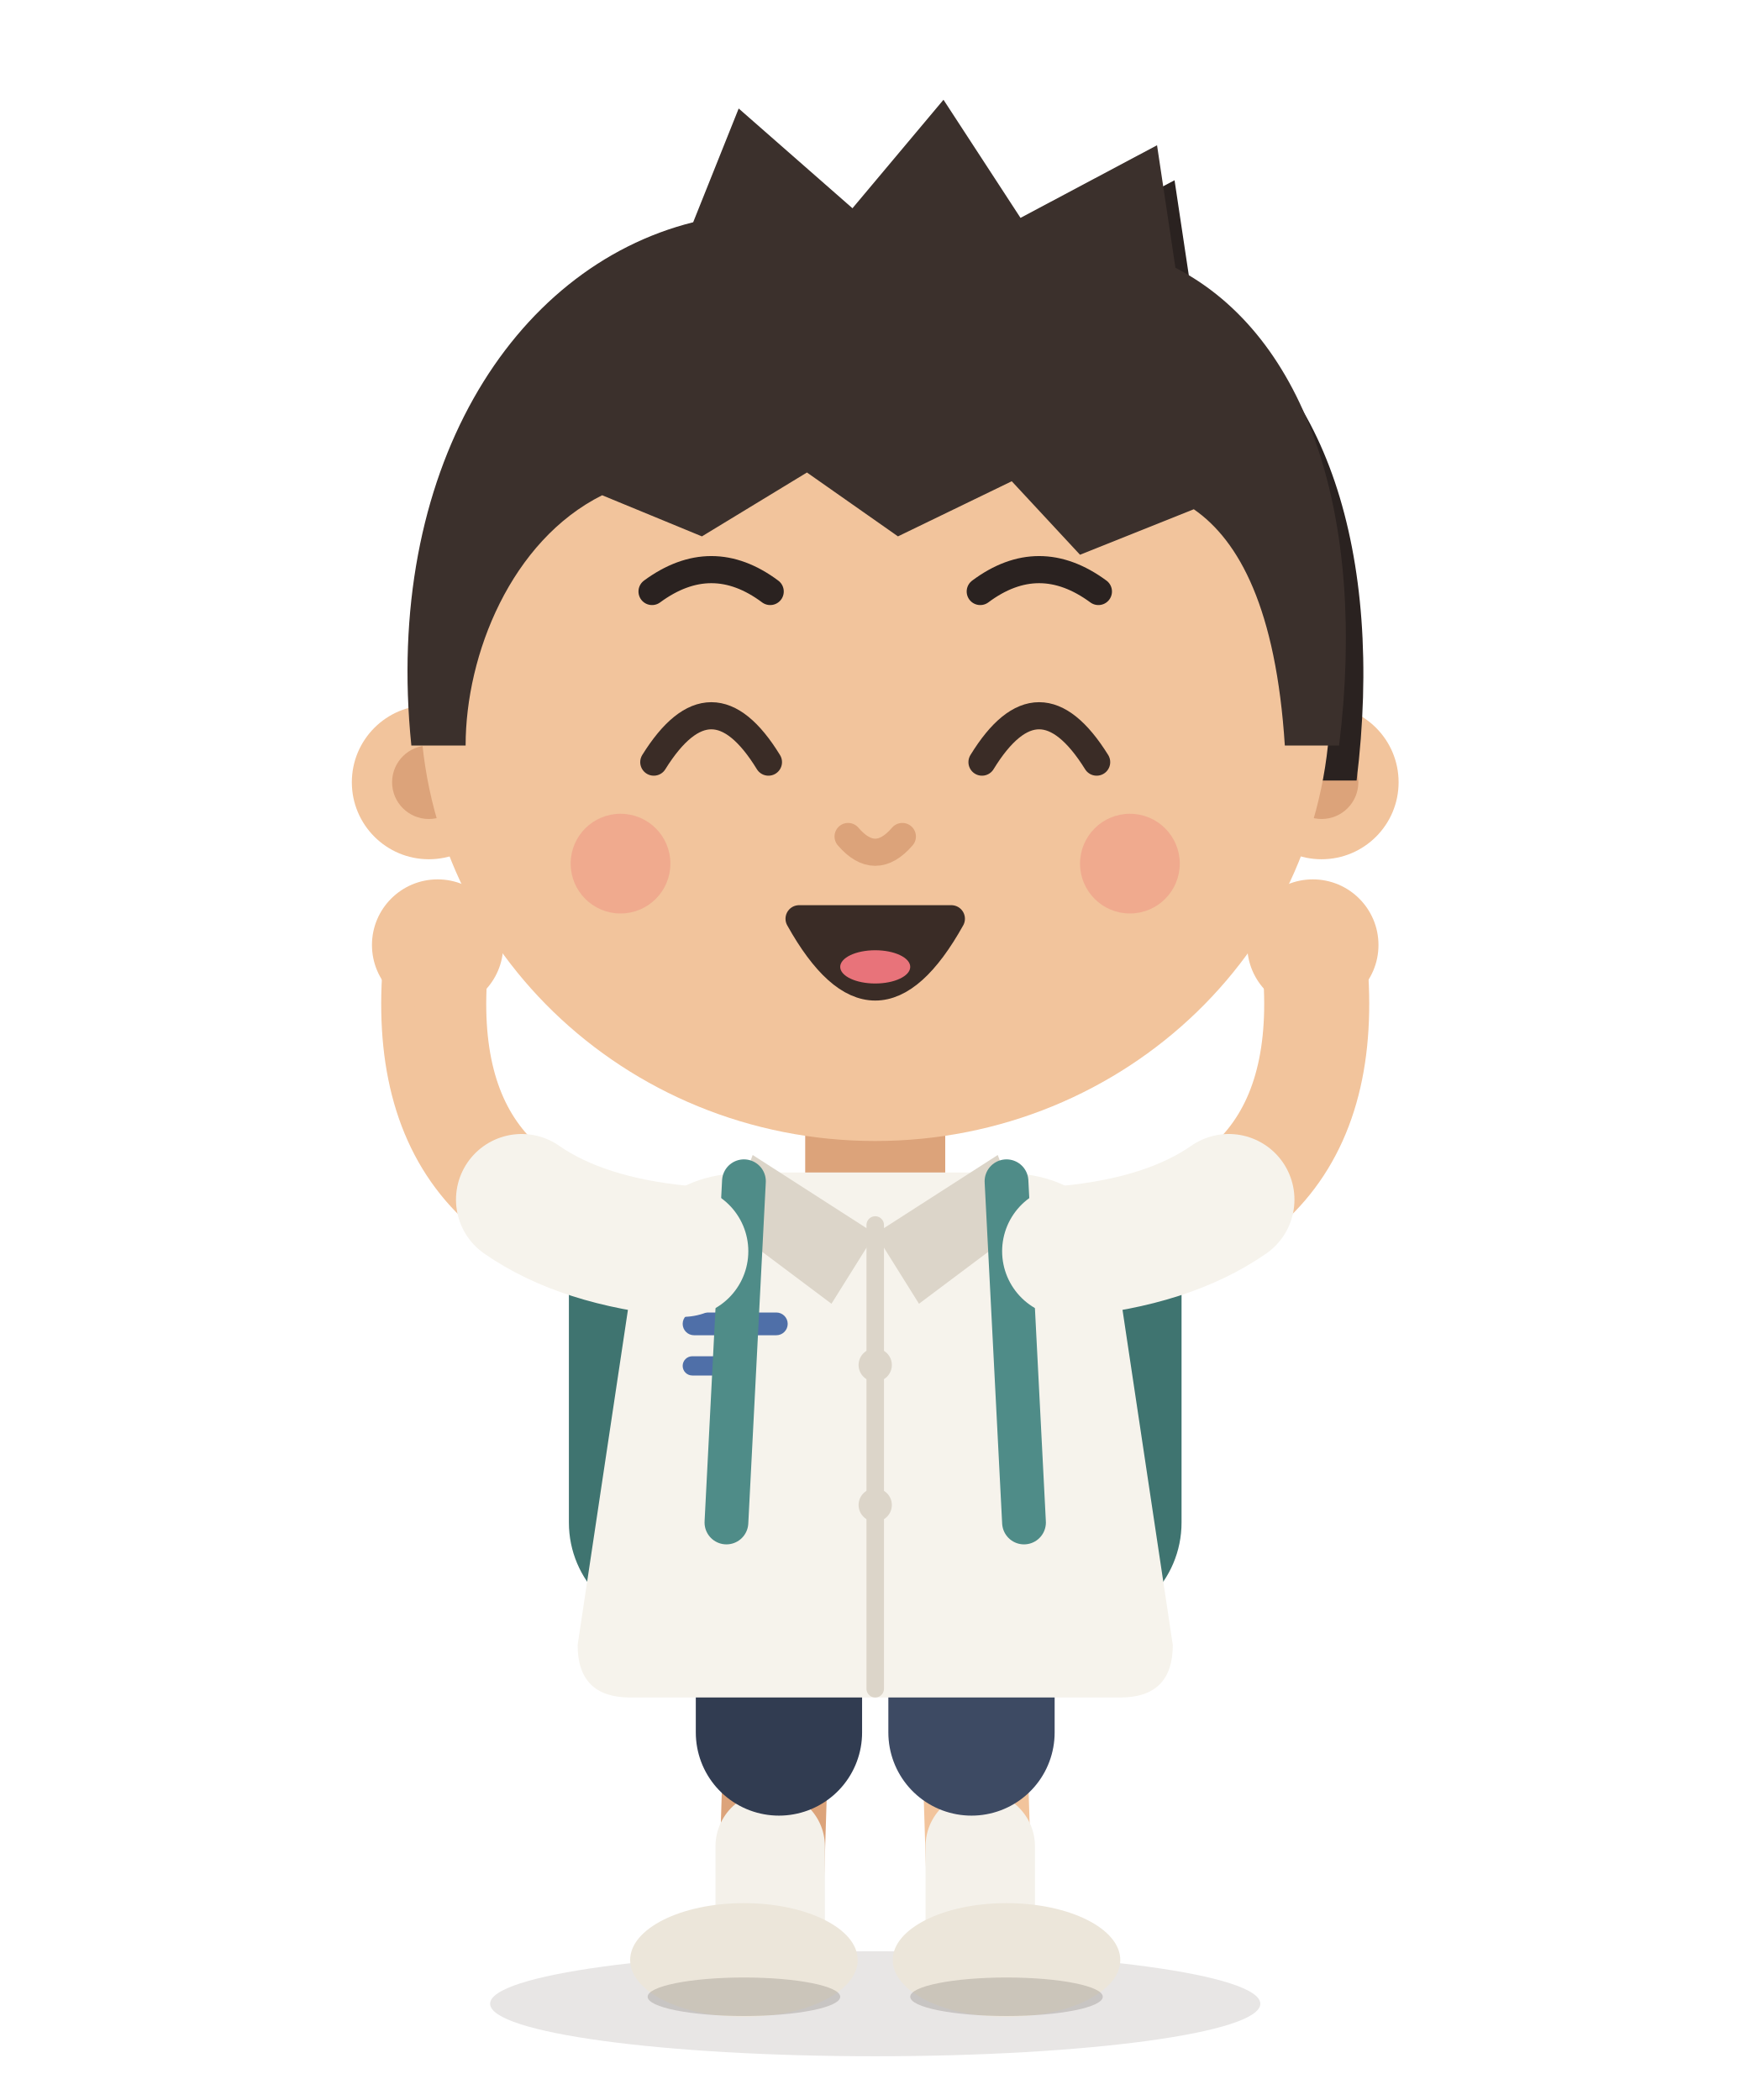
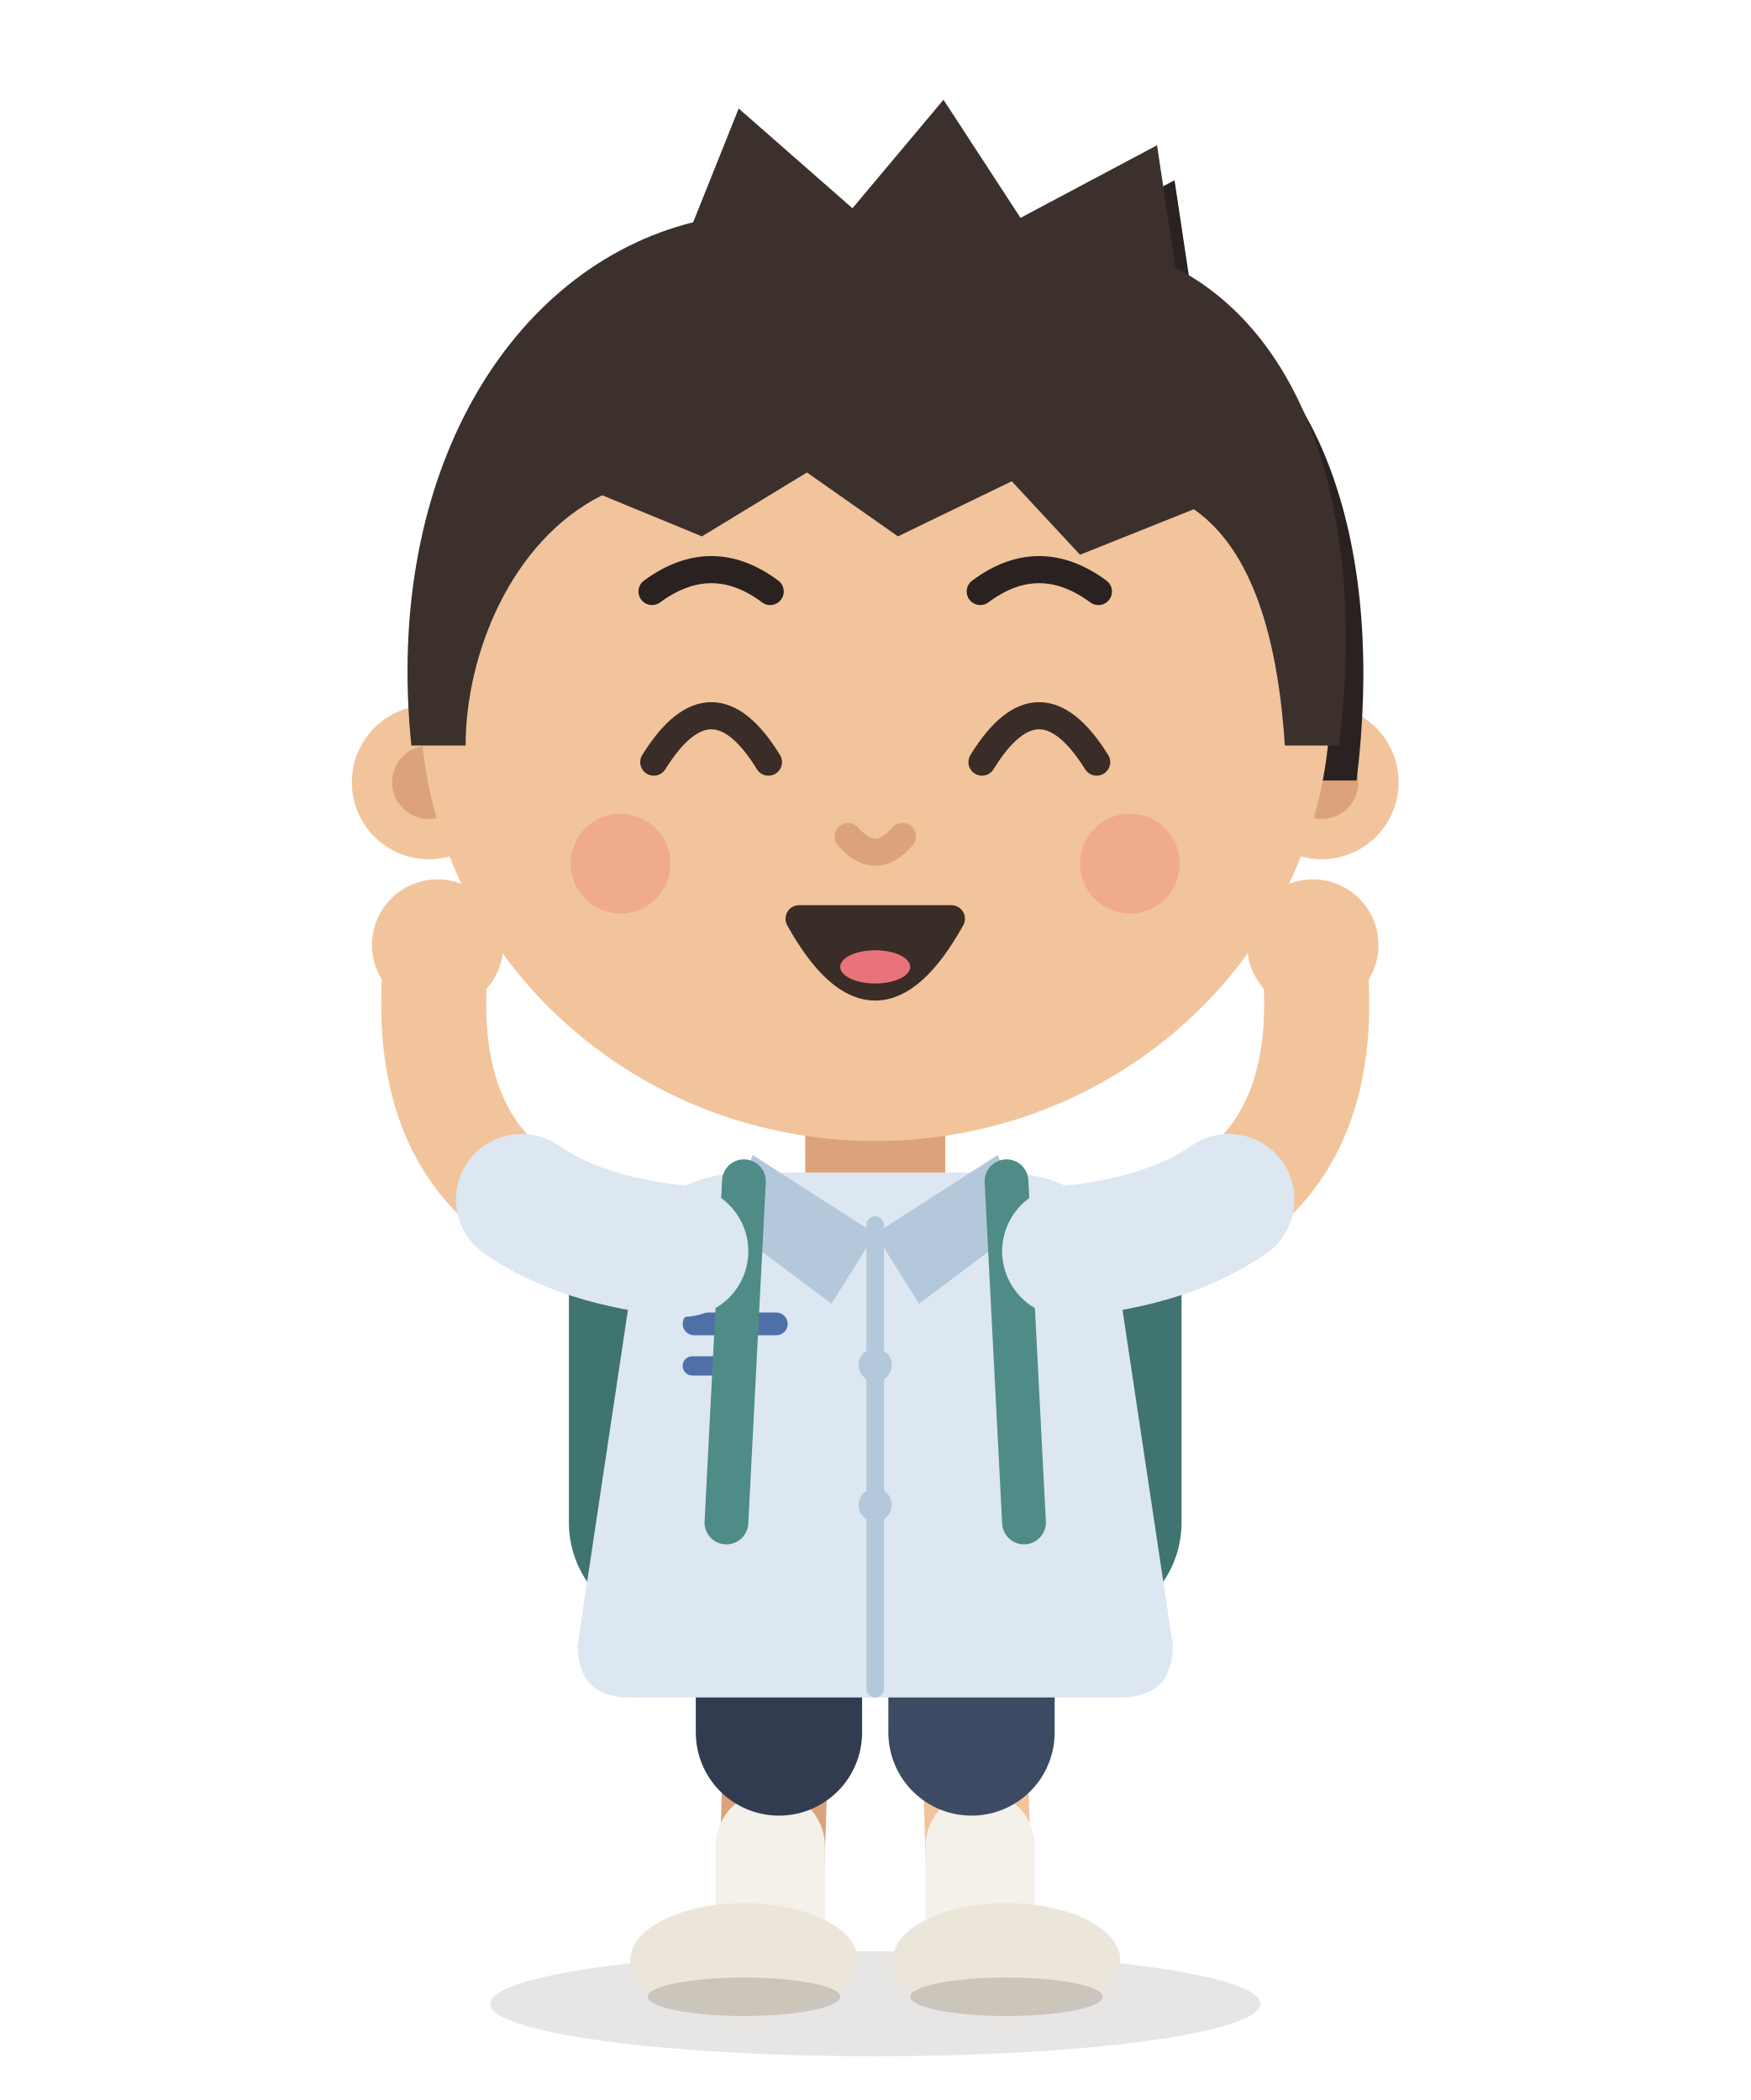
<svg xmlns="http://www.w3.org/2000/svg" viewBox="0 0 200 240" width="200" height="240">
  <ellipse cx="100" cy="229" rx="44" ry="6" fill="#3A2C26" opacity=".12" />
  <rect x="65" y="136" width="70" height="50" rx="12" fill="#3F7470" />
  <path d="M89 188L88 220" fill="none" stroke="#DCA37A" stroke-width="12" stroke-linecap="round" stroke-linejoin="round" />
  <path d="M111 188L112 220" fill="none" stroke="#F2C49C" stroke-width="12" stroke-linecap="round" stroke-linejoin="round" />
  <path d="M88 211L88 220" fill="none" stroke="#F4F1EA" stroke-width="12.5" stroke-linecap="round" stroke-linejoin="round" />
  <path d="M112 211L112 220" fill="none" stroke="#F4F1EA" stroke-width="12.5" stroke-linecap="round" stroke-linejoin="round" />
  <path d="M89 184L89 198" fill="none" stroke="#313C51" stroke-width="19" stroke-linecap="round" stroke-linejoin="round" />
  <path d="M111 184L111 198" fill="none" stroke="#3D4A63" stroke-width="19" stroke-linecap="round" stroke-linejoin="round" />
  <ellipse cx="85" cy="224" rx="13" ry="6.5" fill="#ECE6DA" />
  <ellipse cx="115" cy="224" rx="13" ry="6.5" fill="#ECE6DA" />
  <ellipse cx="85" cy="228.2" rx="11" ry="2.2" fill="#3A2C26" opacity=".18" />
  <ellipse cx="115" cy="228.2" rx="11" ry="2.2" fill="#3A2C26" opacity=".18" />
  <rect x="92" y="116.4" width="16" height="23.6" fill="#DCA37A" />
-   <path d="M72 148Q72 134 86 134L114 134Q128 134 128 148L134 188Q134 194 128 194L72 194Q66 194 66 188Z" fill="#F6F3EC" />
-   <path d="M100 140L100 193" fill="none" stroke="#DCD5C9" stroke-width="2" stroke-linecap="round" stroke-linejoin="round" />
-   <circle cx="100" cy="156" r="1.9" fill="#DCD5C9" />
-   <circle cx="100" cy="172" r="1.9" fill="#DCD5C9" />
+   <path d="M72 148Q72 134 86 134L114 134Q128 134 128 148L134 188Q134 194 128 194L72 194Q66 194 66 188Z" fill="#DCE7F1" />
+   <path d="M100 140L100 193" fill="none" stroke="#B4C8DB" stroke-width="2" stroke-linecap="round" stroke-linejoin="round" />
+   <circle cx="100" cy="156" r="1.9" fill="#B4C8DB" />
+   <circle cx="100" cy="172" r="1.9" fill="#B4C8DB" />
  <rect x="78" y="150" width="12" height="2.6" rx="1.3" fill="#4F6FA8" />
  <rect x="78" y="155" width="8" height="2.2" rx="1.1" fill="#4F6FA8" />
-   <path d="M86 132L100 141L95 149L83 140ZM114 132L100 141L105 149L117 140Z" fill="#DCD5C9" />
+   <path d="M86 132L100 141L95 149L83 140ZM114 132L100 141L105 149L117 140Z" fill="#B4C8DB" />
  <path d="M85 135L83 174M115 135L117 174" fill="none" stroke="#4F8C88" stroke-width="5" stroke-linecap="round" stroke-linejoin="round" />
  <circle cx="49" cy="89.4" r="8.8" fill="#F2C49C" />
  <circle cx="151" cy="89.4" r="8.8" fill="#F2C49C" />
  <circle cx="49" cy="89.4" r="4.2" fill="#DCA37A" />
  <circle cx="151" cy="89.4" r="4.2" fill="#DCA37A" />
  <g transform="translate(2 4)">
    <path d="M 47 85.2 C 43.8 54 58.4 30.6 79.2 25.4 L 84.4 12.4 L 97.4 23.8 L 107.8 11.4 L 116.6 24.9 L 132.2 16.6 L 134.3 30.6 C 149.4 38.4 156.2 59.2 153 85.2 L 146.8 85.2 C 145.8 69.6 141.6 61.8 136.4 58.2 L 123.4 63.4 L 115.6 55 L 102.6 61.3 L 92.2 54 L 80.2 61.3 L 68.8 56.6 C 58.4 61.8 53.2 74.8 53.2 85.2 Z" fill="#2A2220" />
  </g>
  <ellipse cx="100" cy="80" rx="52" ry="50.4" fill="#F2C49C" />
  <path d="M 47 85.2 C 43.8 54 58.4 30.6 79.2 25.4 L 84.4 12.4 L 97.4 23.8 L 107.8 11.4 L 116.6 24.9 L 132.2 16.6 L 134.3 30.6 C 149.4 38.4 156.2 59.2 153 85.2 L 146.8 85.2 C 145.8 69.6 141.6 61.8 136.4 58.2 L 123.4 63.4 L 115.6 55 L 102.6 61.3 L 92.2 54 L 80.2 61.3 L 68.8 56.6 C 58.4 61.8 53.2 74.8 53.2 85.2 Z" fill="#3B302C" />
  <circle cx="70.9" cy="98.7" r="5.7" fill="#EE9A86" opacity=".6" />
  <circle cx="129.1" cy="98.7" r="5.7" fill="#EE9A86" opacity=".6" />
  <path d="M74.7 87.1Q81.3 76.5 87.8 87.1" fill="none" stroke="#3A2C26" stroke-width="3.1" stroke-linecap="round" stroke-linejoin="round" />
  <path d="M74.5 67.6Q81.3 62.6 88 67.6" fill="none" stroke="#2A2220" stroke-width="3.1" stroke-linecap="round" stroke-linejoin="round" />
  <path d="M112.2 87.1Q118.7 76.5 125.3 87.1" fill="none" stroke="#3A2C26" stroke-width="3.1" stroke-linecap="round" stroke-linejoin="round" />
  <path d="M125.5 67.6Q118.7 62.6 112 67.6" fill="none" stroke="#2A2220" stroke-width="3.1" stroke-linecap="round" stroke-linejoin="round" />
  <path d="M96.9 95.6Q100 99.2 103.1 95.6" fill="none" stroke="#DCA37A" stroke-width="3.1" stroke-linecap="round" stroke-linejoin="round" />
  <path d="M91.3 105Q100 120.6 108.7 105Z" fill="#3A2C26" stroke="#3A2C26" stroke-width="3.1" stroke-linejoin="round" />
  <ellipse cx="100" cy="110.5" rx="4" ry="1.9" fill="#E8737A" />
  <path d="M78 143Q46 140 50 108" fill="none" stroke="#F2C49C" stroke-width="12" stroke-linecap="round" stroke-linejoin="round" />
-   <path d="M78 143Q66.5 141.9 59.6 137.1" fill="none" stroke="#F6F3EC" stroke-width="15" stroke-linecap="round" stroke-linejoin="round" />
+   <path d="M78 143Q66.5 141.9 59.6 137.1" fill="none" stroke="#DCE7F1" stroke-width="15" stroke-linecap="round" stroke-linejoin="round" />
  <circle cx="50" cy="108" r="7.5" fill="#F2C49C" />
  <path d="M122 143Q154 140 150 108" fill="none" stroke="#F2C49C" stroke-width="12" stroke-linecap="round" stroke-linejoin="round" />
-   <path d="M122 143Q133.5 141.9 140.4 137.1" fill="none" stroke="#F6F3EC" stroke-width="15" stroke-linecap="round" stroke-linejoin="round" />
+   <path d="M122 143Q133.5 141.9 140.4 137.1" fill="none" stroke="#DCE7F1" stroke-width="15" stroke-linecap="round" stroke-linejoin="round" />
  <circle cx="150" cy="108" r="7.5" fill="#F2C49C" />
</svg>
